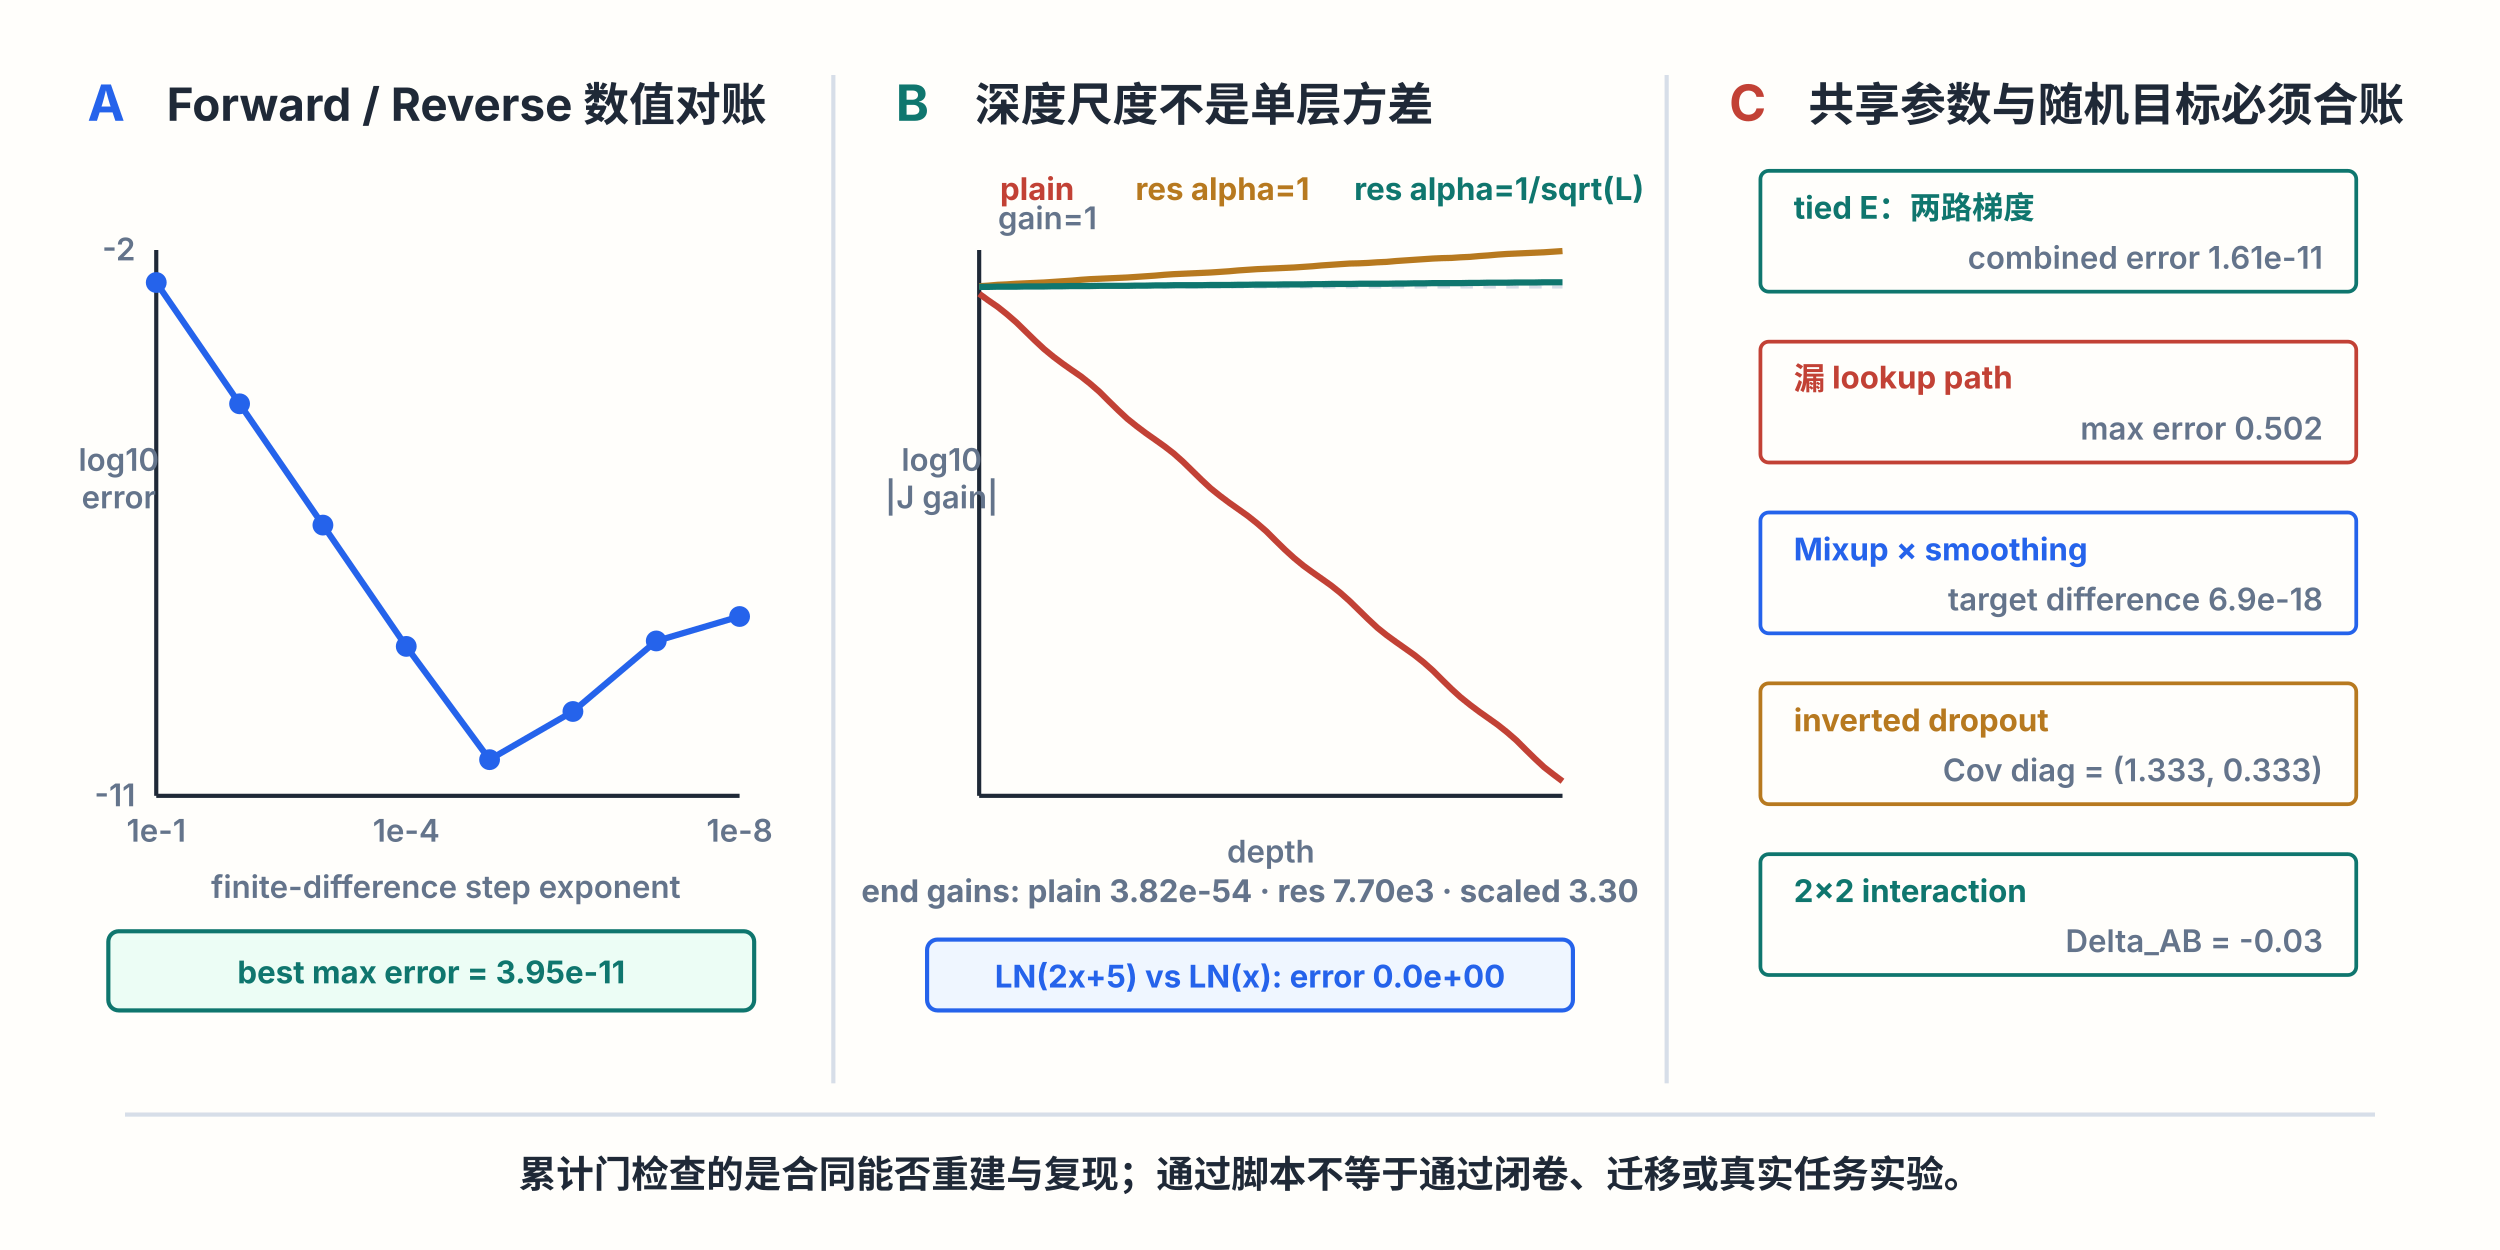
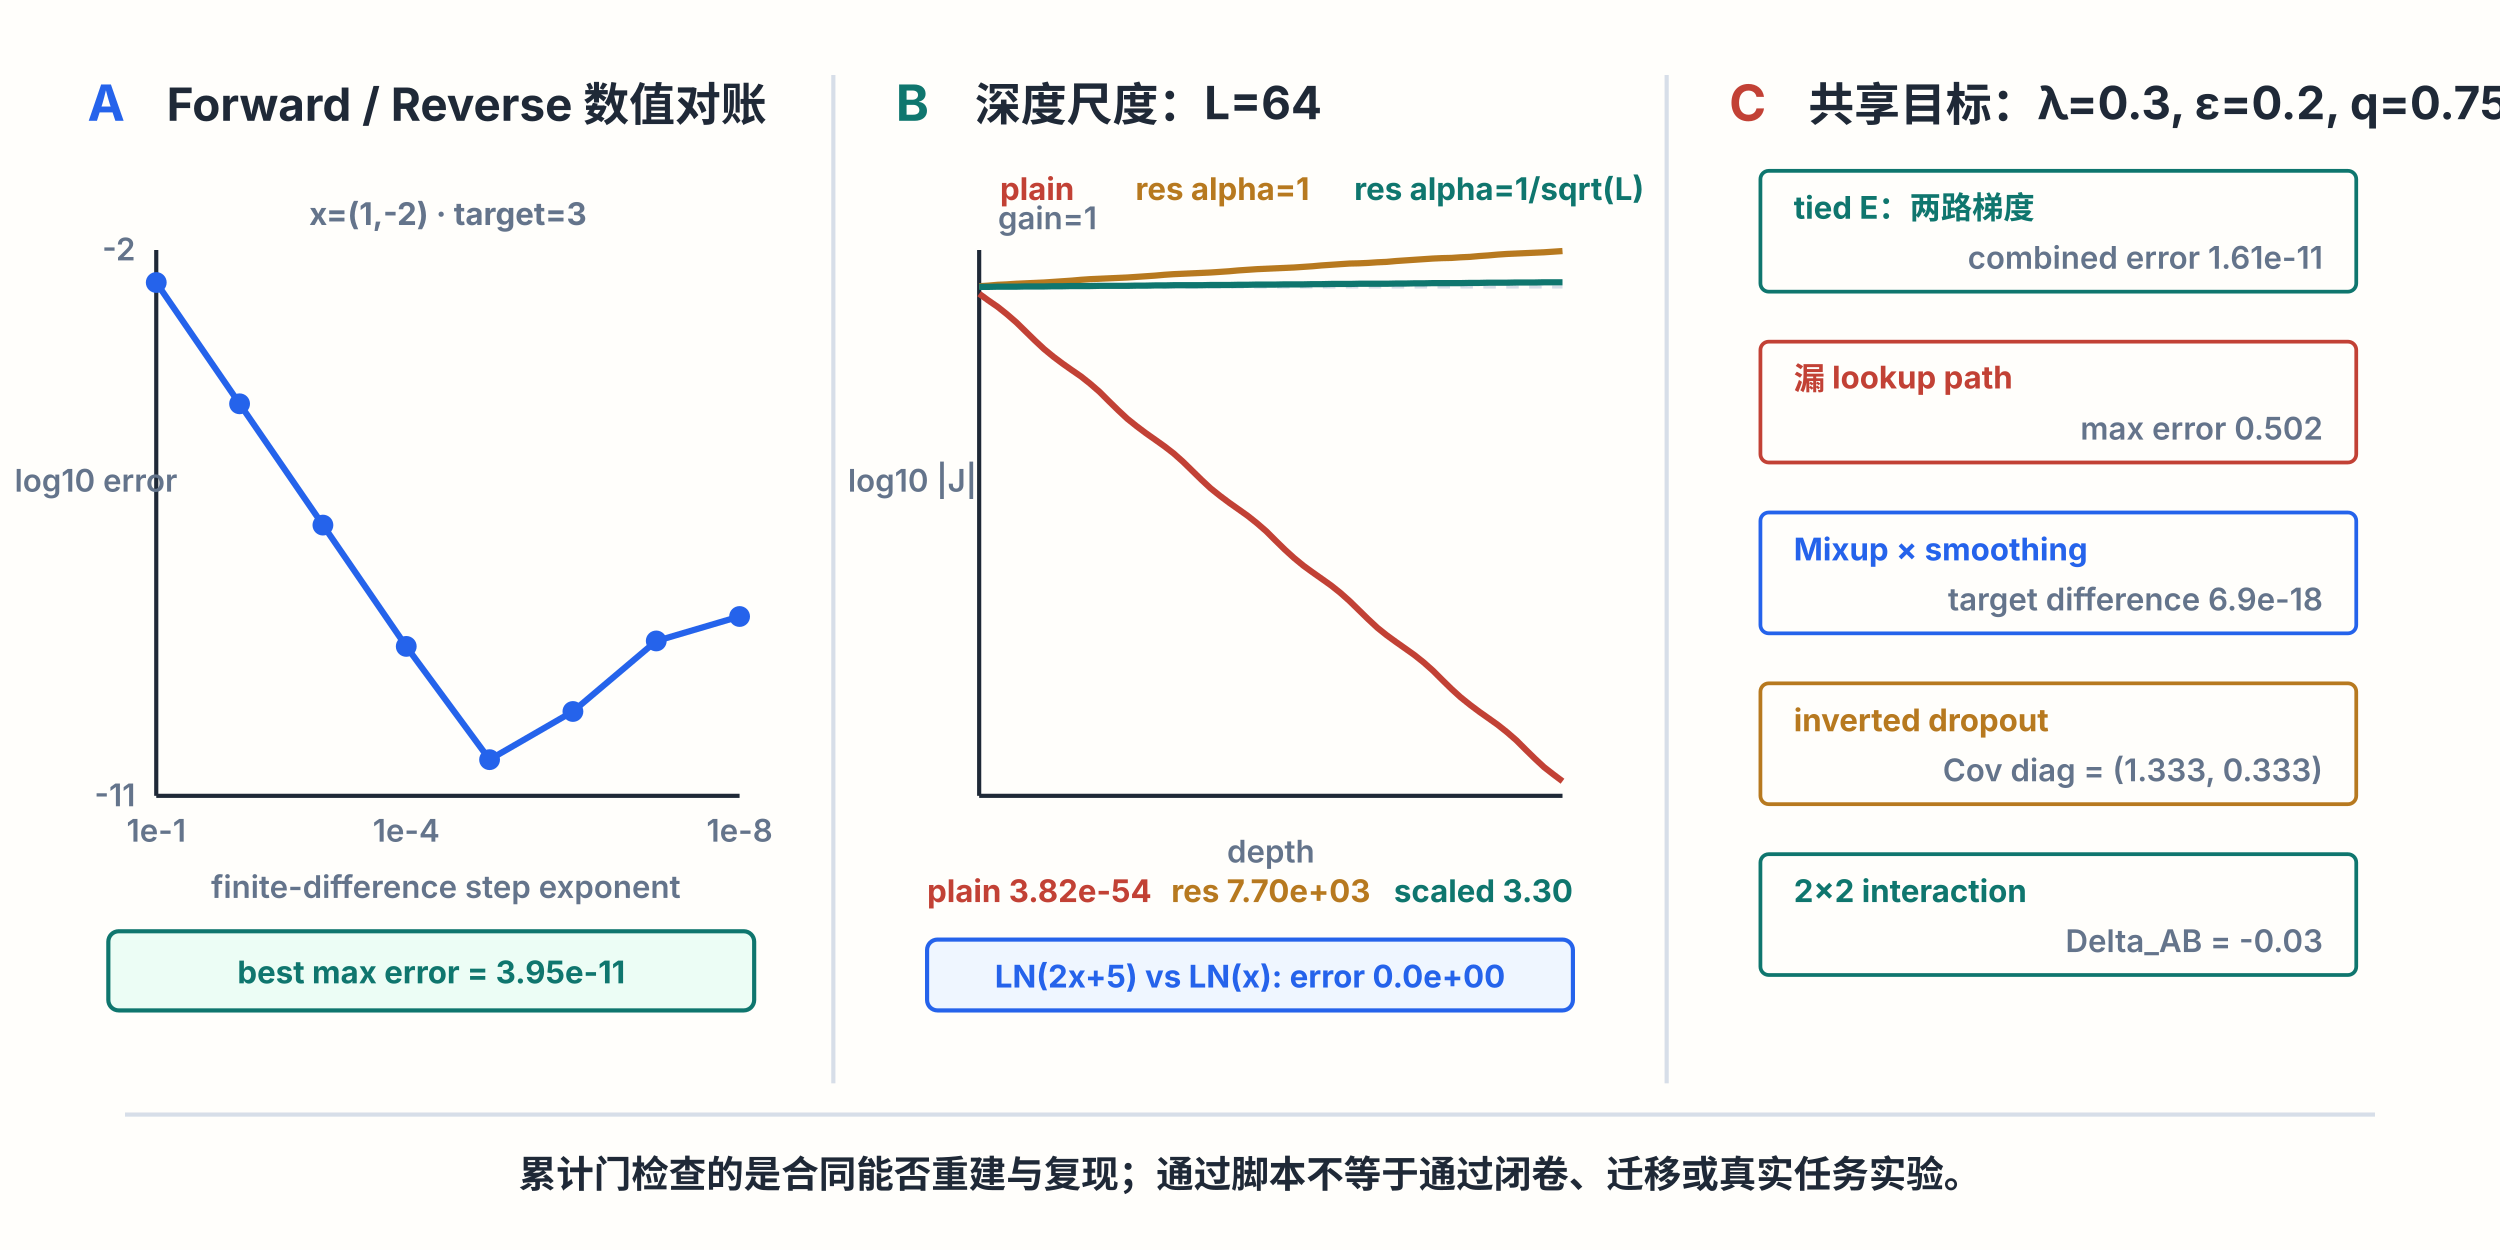
<svg xmlns="http://www.w3.org/2000/svg" width="1200" height="600" viewBox="0 0 1200 600" role="img" aria-labelledby="title desc">
  <defs>
    <marker id="a0" markerWidth="9" markerHeight="9" refX="8" refY="4.5" orient="auto">
      <path d="M0 0L9 4.5L0 9Z" fill="#2563EB" />
    </marker>
    <marker id="a1" markerWidth="9" markerHeight="9" refX="8" refY="4.5" orient="auto">
      <path d="M0 0L9 4.5L0 9Z" fill="#0F766E" />
    </marker>
    <marker id="a2" markerWidth="9" markerHeight="9" refX="8" refY="4.5" orient="auto">
      <path d="M0 0L9 4.5L0 9Z" fill="#C24135" />
    </marker>
    <marker id="a3" markerWidth="9" markerHeight="9" refX="8" refY="4.5" orient="auto">
      <path d="M0 0L9 4.5L0 9Z" fill="#1F2937" />
    </marker>
    <style>text{font-family:Inter,"PingFang SC","Noto Sans CJK SC",sans-serif}.math{font-family:STIX Two Text,"Times New Roman",serif}</style>
  </defs>
  <rect width="1200" height="600" fill="#FFFEFB" />
  <line x1="400" y1="36" x2="400" y2="520" stroke="#D7DEE8" stroke-width="2" />
  <line x1="800" y1="36" x2="800" y2="520" stroke="#D7DEE8" stroke-width="2" />
  <text x="42" y="58" font-size="24" font-weight="700" text-anchor="start" fill="#2563EB">A</text>
  <text x="80" y="58" font-size="22" font-weight="700" text-anchor="start" fill="#1F2937">Forward / Reverse 数值对账</text>
  <line x1="75.0" y1="382.0" x2="355.0" y2="382.0" stroke="#1F2937" stroke-width="2" />
  <line x1="75.0" y1="120.0" x2="75.0" y2="382.0" stroke="#1F2937" stroke-width="2" />
  <text x="214" y="431" font-size="15" font-weight="600" text-anchor="middle" fill="#64748B">finite-difference step exponent</text>
-   <text x="57" y="226" font-size="15" font-weight="600" text-anchor="middle" fill="#64748B">log10</text>
-   <text x="57" y="244" font-size="15" font-weight="600" text-anchor="middle" fill="#64748B">error</text>
+   <text x="7" y="236" font-size="15" font-weight="600" text-anchor="start" fill="#64748B">log10 error</text>
+   <text x="215" y="108" font-size="15" font-weight="650" text-anchor="middle" fill="#64748B">x=(1,-2) · target=3</text>
  <circle cx="75.0" cy="135.599" r="4.5" fill="#2563EB" stroke="#2563EB" stroke-width="1" />
  <text x="75.0" y="404.0" font-size="15" font-weight="600" text-anchor="middle" fill="#64748B">1e-1</text>
  <circle cx="115.0" cy="193.825" r="4.5" fill="#2563EB" stroke="#2563EB" stroke-width="1" />
  <circle cx="155.0" cy="252.047" r="4.5" fill="#2563EB" stroke="#2563EB" stroke-width="1" />
  <circle cx="195.0" cy="310.272" r="4.5" fill="#2563EB" stroke="#2563EB" stroke-width="1" />
  <text x="195.0" y="404.0" font-size="15" font-weight="600" text-anchor="middle" fill="#64748B">1e-4</text>
  <circle cx="235.0" cy="364.637" r="4.5" fill="#2563EB" stroke="#2563EB" stroke-width="1" />
  <circle cx="275.0" cy="341.514" r="4.5" fill="#2563EB" stroke="#2563EB" stroke-width="1" />
  <circle cx="315.0" cy="307.656" r="4.5" fill="#2563EB" stroke="#2563EB" stroke-width="1" />
  <circle cx="355.0" cy="295.922" r="4.5" fill="#2563EB" stroke="#2563EB" stroke-width="1" />
  <text x="355.0" y="404.0" font-size="15" font-weight="600" text-anchor="middle" fill="#64748B">1e-8</text>
  <path d="M75.0 135.6L115.0 193.8L155.0 252.0L195.0 310.3L235.0 364.6L275.0 341.5L315.0 307.7L355.0 295.9" fill="none" stroke="#2563EB" stroke-width="3" />
  <text x="65.0" y="125.0" font-size="15" font-weight="600" text-anchor="end" fill="#64748B">-2</text>
  <text x="65.0" y="387.0" font-size="15" font-weight="600" text-anchor="end" fill="#64748B">-11</text>
  <rect x="52" y="447" width="310" height="38" rx="5" fill="#ECFDF5" stroke="#0F766E" stroke-width="2" />
  <text x="207" y="472" font-size="15" font-weight="700" text-anchor="middle" fill="#0F766E">best max error = 3.95e-11</text>
  <text x="430" y="58" font-size="24" font-weight="700" text-anchor="start" fill="#0F766E">B</text>
-   <text x="468" y="58" font-size="22" font-weight="700" text-anchor="start" fill="#1F2937">深度尺度不是单层方差</text>
+   <text x="468" y="58" font-size="22" font-weight="700" text-anchor="start" fill="#1F2937">深度尺度：L=64</text>
  <line x1="470.0" y1="382.0" x2="750.0" y2="382.0" stroke="#1F2937" stroke-width="2" />
  <line x1="470.0" y1="120.0" x2="470.0" y2="382.0" stroke="#1F2937" stroke-width="2" />
  <line x1="470.0" y1="137.763" x2="750.0" y2="137.763" stroke="#D7DEE8" stroke-width="1.5" stroke-dasharray="6 5" />
  <text x="610" y="414" font-size="15" font-weight="600" text-anchor="middle" fill="#64748B">depth</text>
-   <text x="452" y="226" font-size="15" font-weight="600" text-anchor="middle" fill="#64748B">log10</text>
-   <text x="452" y="244" font-size="15" font-weight="600" text-anchor="middle" fill="#64748B">|J gain|</text>
+   <text x="407" y="236" font-size="15" font-weight="600" text-anchor="start" fill="#64748B">log10 |J|</text>
  <path d="M470.0 141.0L474.4 144.2L478.9 147.3L483.3 150.8L487.8 154.7L492.2 159.0L496.7 163.4L501.1 167.5L505.6 171.2L510.0 174.5L514.4 177.6L518.9 180.7L523.3 184.2L527.8 188.1L532.2 192.5L536.7 196.9L541.1 201.0L545.6 204.6L550.0 207.9L554.4 211.0L558.9 214.2L563.3 217.6L567.8 221.6L572.2 225.9L576.7 230.3L581.1 234.4L585.6 238.0L590.0 241.3L594.4 244.4L598.9 247.6L603.3 251.1L607.8 255.0L612.2 259.4L616.7 263.8L621.1 267.8L625.6 271.5L630.0 274.7L634.4 277.8L638.9 281.0L643.3 284.5L647.8 288.5L652.2 292.8L656.7 297.2L661.1 301.3L665.6 304.9L670.0 308.1L674.4 311.2L678.9 314.4L683.3 317.9L687.8 321.9L692.2 326.3L696.7 330.7L701.1 334.7L705.6 338.3L710.0 341.6L714.4 344.7L718.9 347.9L723.3 351.4L727.8 355.3L732.2 359.7L736.7 364.1L741.1 368.2L745.6 371.7L750.0 375.0" fill="none" stroke="#C24135" stroke-width="3" />
  <path d="M470.0 137.4L474.4 137.1L478.9 136.7L483.3 136.5L487.8 136.2L492.2 136.0L496.7 135.8L501.1 135.6L505.6 135.3L510.0 135.0L514.4 134.7L518.9 134.3L523.3 134.0L527.8 133.8L532.2 133.6L536.7 133.4L541.1 133.2L545.6 132.9L550.0 132.6L554.4 132.3L558.9 131.9L563.3 131.6L567.8 131.4L572.2 131.2L576.7 131.0L581.1 130.8L585.6 130.5L590.0 130.2L594.4 129.8L598.9 129.5L603.3 129.2L607.8 129.0L612.2 128.8L616.7 128.6L621.1 128.4L625.6 128.1L630.0 127.8L634.4 127.4L638.9 127.1L643.3 126.8L647.8 126.5L652.2 126.4L656.7 126.2L661.1 125.9L665.6 125.7L670.0 125.3L674.4 125.0L678.9 124.7L683.3 124.4L687.8 124.1L692.2 123.9L696.7 123.8L701.1 123.5L705.6 123.3L710.0 122.9L714.4 122.6L718.9 122.2L723.3 121.9L727.8 121.7L732.2 121.5L736.7 121.3L741.1 121.1L745.6 120.8L750.0 120.5" fill="none" stroke="#B7791F" stroke-width="3" />
  <path d="M470.0 137.7L474.4 137.7L478.9 137.6L483.3 137.6L487.8 137.6L492.2 137.5L496.7 137.5L501.1 137.5L505.6 137.4L510.0 137.4L514.4 137.3L518.9 137.3L523.3 137.3L527.8 137.2L532.2 137.2L536.7 137.2L541.1 137.2L545.6 137.1L550.0 137.1L554.4 137.0L558.9 137.0L563.3 136.9L567.8 136.9L572.2 136.9L576.7 136.9L581.1 136.8L585.6 136.8L590.0 136.8L594.4 136.7L598.9 136.7L603.3 136.6L607.8 136.6L612.2 136.6L616.7 136.5L621.1 136.5L625.6 136.5L630.0 136.4L634.4 136.4L638.9 136.3L643.3 136.3L647.8 136.3L652.2 136.2L656.7 136.2L661.1 136.2L665.6 136.2L670.0 136.1L674.4 136.1L678.9 136.0L683.3 136.0L687.8 135.9L692.2 135.9L696.7 135.9L701.1 135.9L705.6 135.8L710.0 135.8L714.4 135.7L718.9 135.7L723.3 135.7L727.8 135.6L732.2 135.6L736.7 135.6L741.1 135.5L745.6 135.5L750.0 135.5" fill="none" stroke="#0F766E" stroke-width="3" />
  <text x="480" y="96" font-size="15" font-weight="700" text-anchor="start" fill="#C24135">plain</text>
  <text x="545" y="96" font-size="15" font-weight="700" text-anchor="start" fill="#B7791F">res alpha=1</text>
  <text x="650" y="96" font-size="15" font-weight="700" text-anchor="start" fill="#0F766E">res alpha=1/sqrt(L)</text>
  <text x="479" y="110" font-size="15" font-weight="600" text-anchor="start" fill="#64748B">gain=1</text>
-   <text x="600" y="433" font-size="15" font-weight="650" text-anchor="middle" fill="#64748B">end gains: plain 3.82e-54 · res 7.70e3 · scaled 3.30</text>
+   <text x="445" y="433" font-size="15" font-weight="650" text-anchor="start" fill="#C24135">plain 3.82e-54</text>
+   <text x="610" y="433" font-size="15" font-weight="650" text-anchor="middle" fill="#B7791F">res 7.70e+03</text>
+   <text x="755" y="433" font-size="15" font-weight="650" text-anchor="end" fill="#0F766E">scaled 3.30</text>
  <rect x="445" y="451" width="310" height="34" rx="5" fill="#EFF6FF" stroke="#2563EB" stroke-width="2" />
  <text x="600" y="474" font-size="15" font-weight="700" text-anchor="middle" fill="#2563EB">LN(2x+5) vs LN(x): error 0.0e+00</text>
  <text x="830" y="58" font-size="24" font-weight="700" text-anchor="start" fill="#C24135">C</text>
-   <text x="868" y="58" font-size="22" font-weight="700" text-anchor="start" fill="#1F2937">共享参数与随机目标必须合账</text>
+   <text x="868" y="58" font-size="22" font-weight="700" text-anchor="start" fill="#1F2937">共享目标：λ=0.3, ε=0.2, q=0.75</text>
  <rect x="845" y="82" width="286" height="58" rx="4" fill="#FFFEFB" stroke="#0F766E" stroke-width="1.8" />
  <text x="861" y="105" font-size="15" font-weight="700" text-anchor="start" fill="#0F766E">tied E：两路梯度</text>
  <text x="1115" y="129" font-size="15" font-weight="600" text-anchor="end" fill="#64748B">combined error 1.61e-11</text>
  <rect x="845" y="164" width="286" height="58" rx="4" fill="#FFFEFB" stroke="#C24135" stroke-width="1.8" />
  <text x="861" y="187" font-size="15" font-weight="700" text-anchor="start" fill="#C24135">漏 lookup path</text>
  <text x="1115" y="211" font-size="15" font-weight="600" text-anchor="end" fill="#64748B">max error 0.502</text>
  <rect x="845" y="246" width="286" height="58" rx="4" fill="#FFFEFB" stroke="#2563EB" stroke-width="1.8" />
  <text x="861" y="269" font-size="15" font-weight="700" text-anchor="start" fill="#2563EB">Mixup × smoothing</text>
  <text x="1115" y="293" font-size="15" font-weight="600" text-anchor="end" fill="#64748B">target difference 6.9e-18</text>
  <rect x="845" y="328" width="286" height="58" rx="4" fill="#FFFEFB" stroke="#B7791F" stroke-width="1.8" />
  <text x="861" y="351" font-size="15" font-weight="700" text-anchor="start" fill="#B7791F">inverted dropout</text>
  <text x="1115" y="375" font-size="15" font-weight="600" text-anchor="end" fill="#64748B">Cov diag = (1.333, 0.333)</text>
  <rect x="845" y="410" width="286" height="58" rx="4" fill="#FFFEFB" stroke="#0F766E" stroke-width="1.8" />
  <text x="861" y="433" font-size="15" font-weight="700" text-anchor="start" fill="#0F766E">2×2 interaction</text>
  <text x="1115" y="457" font-size="15" font-weight="600" text-anchor="end" fill="#64748B">Delta_AB = -0.03</text>
  <line x1="60" y1="535" x2="1140" y2="535" stroke="#D7DEE8" stroke-width="2" />
  <text x="600" y="570" font-size="18" font-weight="650" text-anchor="middle" fill="#1F2937">累计门检查的是合同能否重建与复现；通过脚本不等于通过闭卷、迁移或真实任务实验。</text>
</svg>
